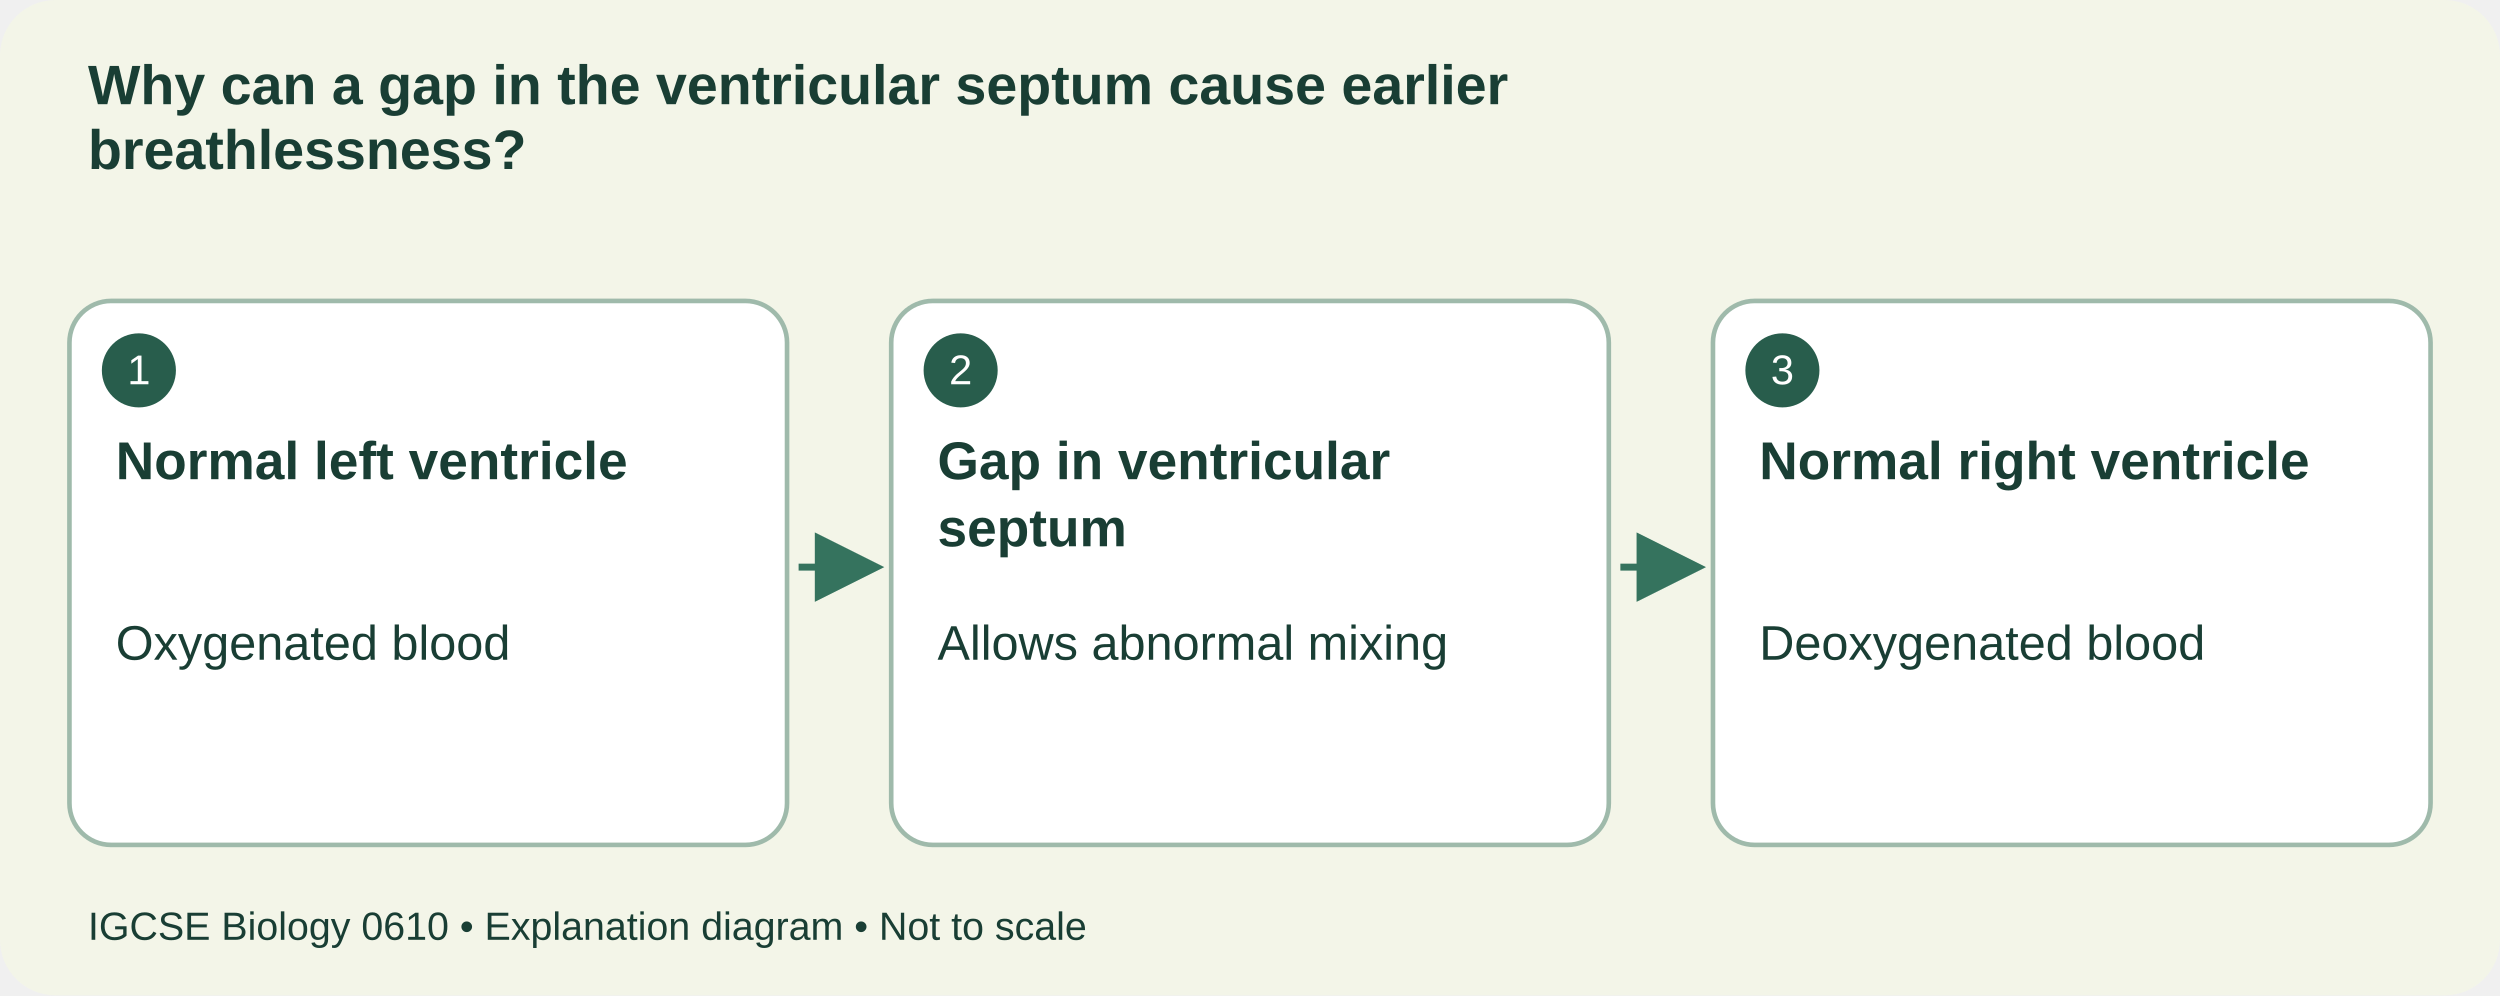
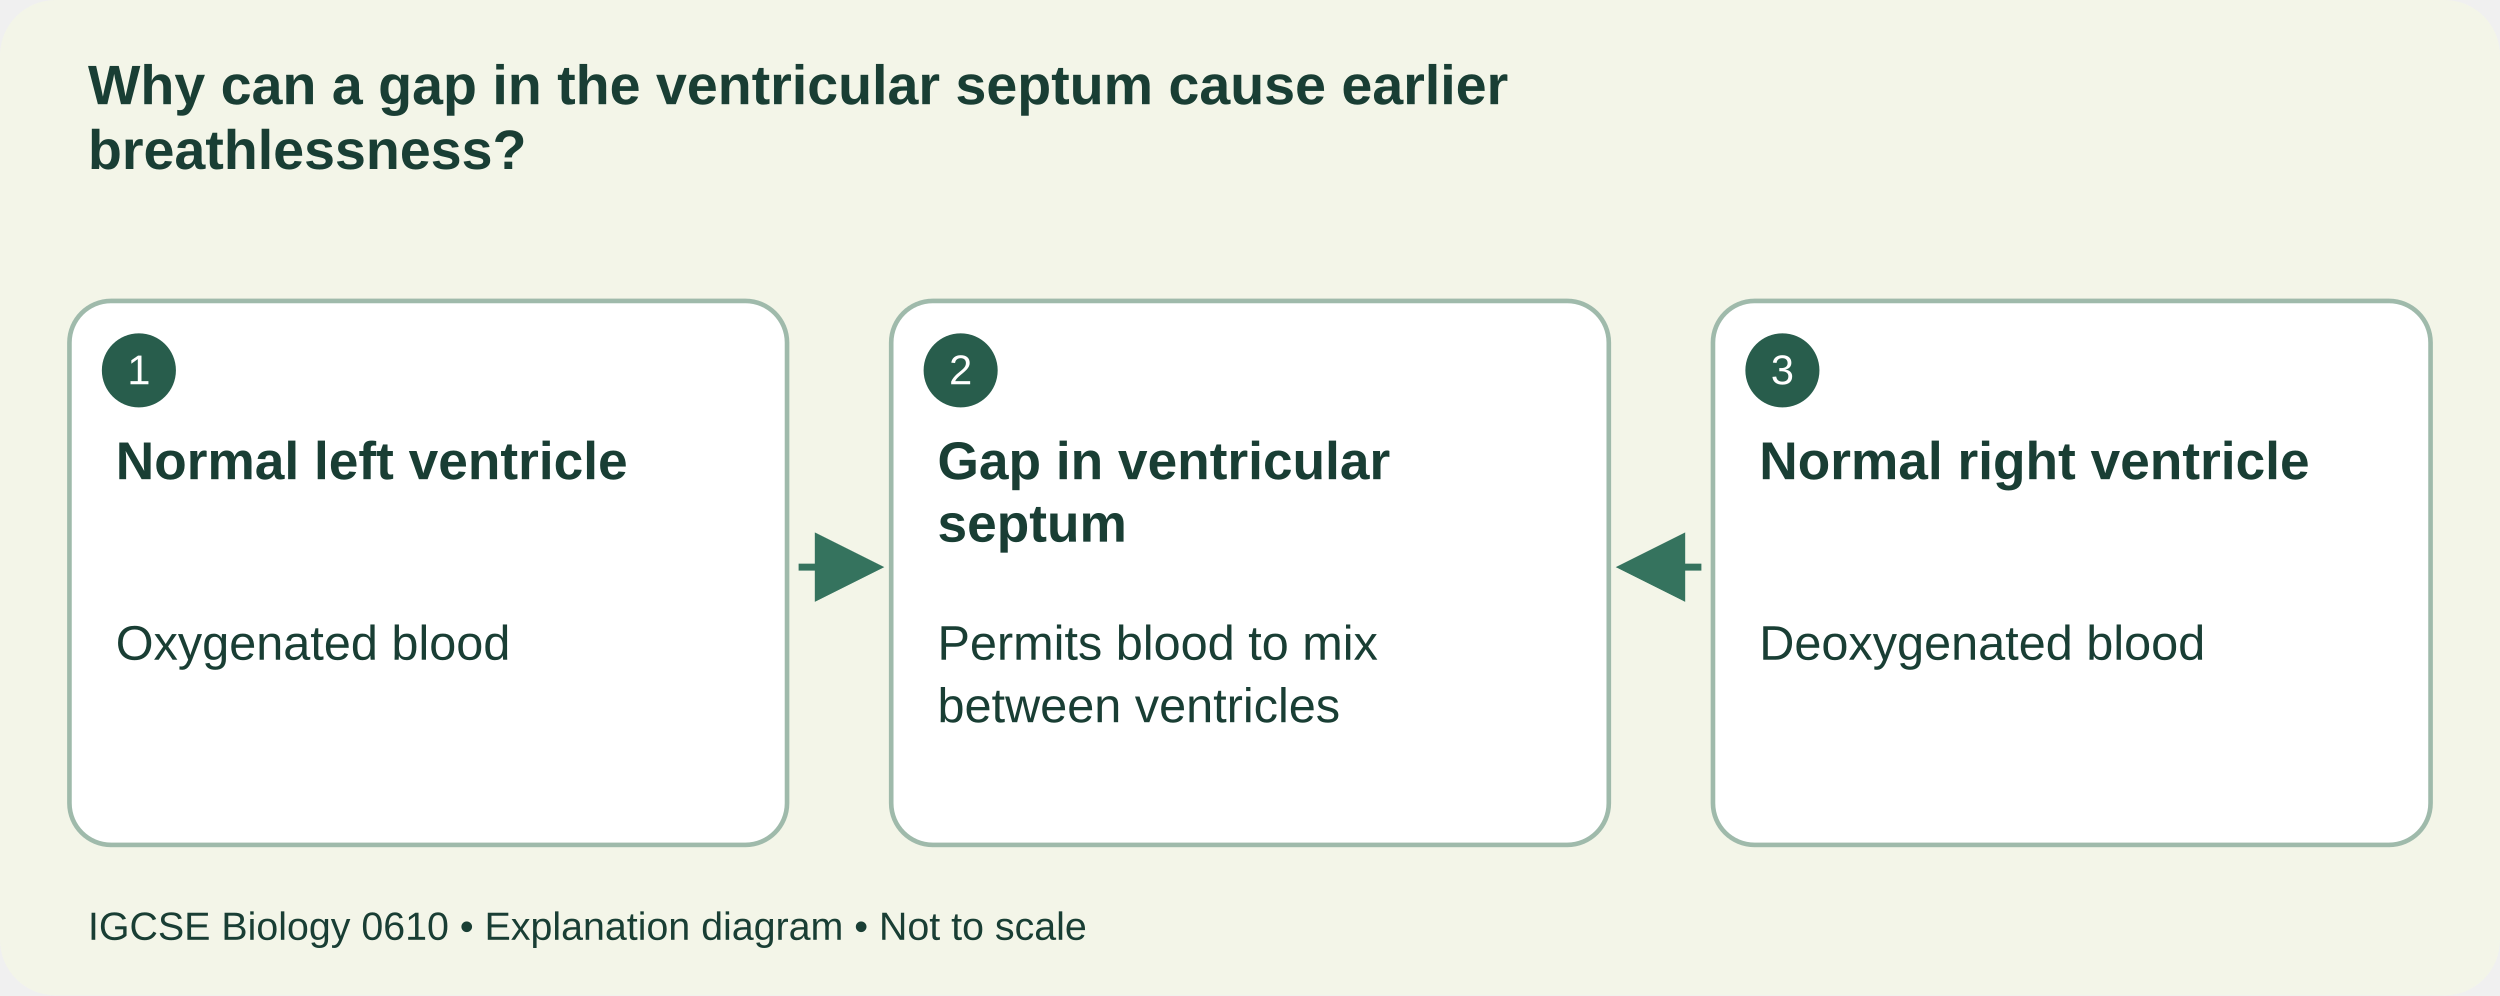
<svg xmlns="http://www.w3.org/2000/svg" width="1080" height="430" viewBox="0 0 1080 430" role="img" aria-labelledby="title desc">
  <defs>
    <marker id="arrow" markerWidth="10" markerHeight="10" refX="8" refY="5" orient="auto">
      <path d="M0 0 L10 5 L0 10 Z" fill="#35735e" />
    </marker>
  </defs>
  <rect width="1080" height="430" rx="24" fill="#f3f5e8" />
  <g font-family="Arial, sans-serif" fill="#193e34">
    <text x="38" y="45" font-size="24" font-weight="700">Why can a gap in the ventricular septum cause earlier</text>
    <text x="38" y="73" font-size="24" font-weight="700">breathlessness?</text>
+     <text x="38" y="406" font-size="17" font-weight="400">IGCSE Biology 0610 • Explanation diagram • Not to scale</text>
    <rect x="30" y="130" width="310" height="235" rx="18" fill="#fff" stroke="#9fbaab" stroke-width="2" />
    <circle cx="60" cy="160" r="16" fill="#285d4c" />
-     <text x="60" y="166" text-anchor="middle" font-size="18" fill="white">1</text>
+     <text x="60" y="166" font-size="18" font-weight="400" fill="white" text-anchor="middle">1</text>
    <text x="50" y="207" font-size="23" font-weight="700">Normal left ventricle</text>
    <text x="50" y="285" font-size="21" font-weight="400">Oxygenated blood</text>
-     <path d="M345 245 H376" fill="none" stroke="#35735e" stroke-width="3" marker-end="url(#arrow)" />
    <rect x="385" y="130" width="310" height="235" rx="18" fill="#fff" stroke="#9fbaab" stroke-width="2" />
    <circle cx="415" cy="160" r="16" fill="#285d4c" />
-     <text x="415" y="166" text-anchor="middle" font-size="18" fill="white">2</text>
+     <text x="415" y="166" font-size="18" font-weight="400" fill="white" text-anchor="middle">2</text>
    <text x="405" y="207" font-size="23" font-weight="700">Gap in ventricular</text>
-     <text x="405" y="236" font-size="23" font-weight="700">septum</text>
-     <text x="405" y="285" font-size="21" font-weight="400">Allows abnormal mixing</text>
-     <path d="M700 245 H731" fill="none" stroke="#35735e" stroke-width="3" marker-end="url(#arrow)" />
+     <text x="405" y="234" font-size="23" font-weight="700">septum</text>
+     <text x="405" y="285" font-size="21" font-weight="400">Permits blood to mix</text>
+     <text x="405" y="312" font-size="21" font-weight="400">between ventricles</text>
    <rect x="740" y="130" width="310" height="235" rx="18" fill="#fff" stroke="#9fbaab" stroke-width="2" />
    <circle cx="770" cy="160" r="16" fill="#285d4c" />
-     <text x="770" y="166" text-anchor="middle" font-size="18" fill="white">3</text>
+     <text x="770" y="166" font-size="18" font-weight="400" fill="white" text-anchor="middle">3</text>
    <text x="760" y="207" font-size="23" font-weight="700">Normal right ventricle</text>
    <text x="760" y="285" font-size="21" font-weight="400">Deoxygenated blood</text>
-     <text x="38" y="406" font-size="17" font-weight="400">IGCSE Biology 0610 • Explanation diagram • Not to scale</text>
+     <path d="M345 245 H376" fill="none" stroke="#35735e" stroke-width="3" marker-end="url(#arrow)" />
+     <path d="M735 245 H704" fill="none" stroke="#35735e" stroke-width="3" marker-end="url(#arrow)" />
  </g>
</svg>
